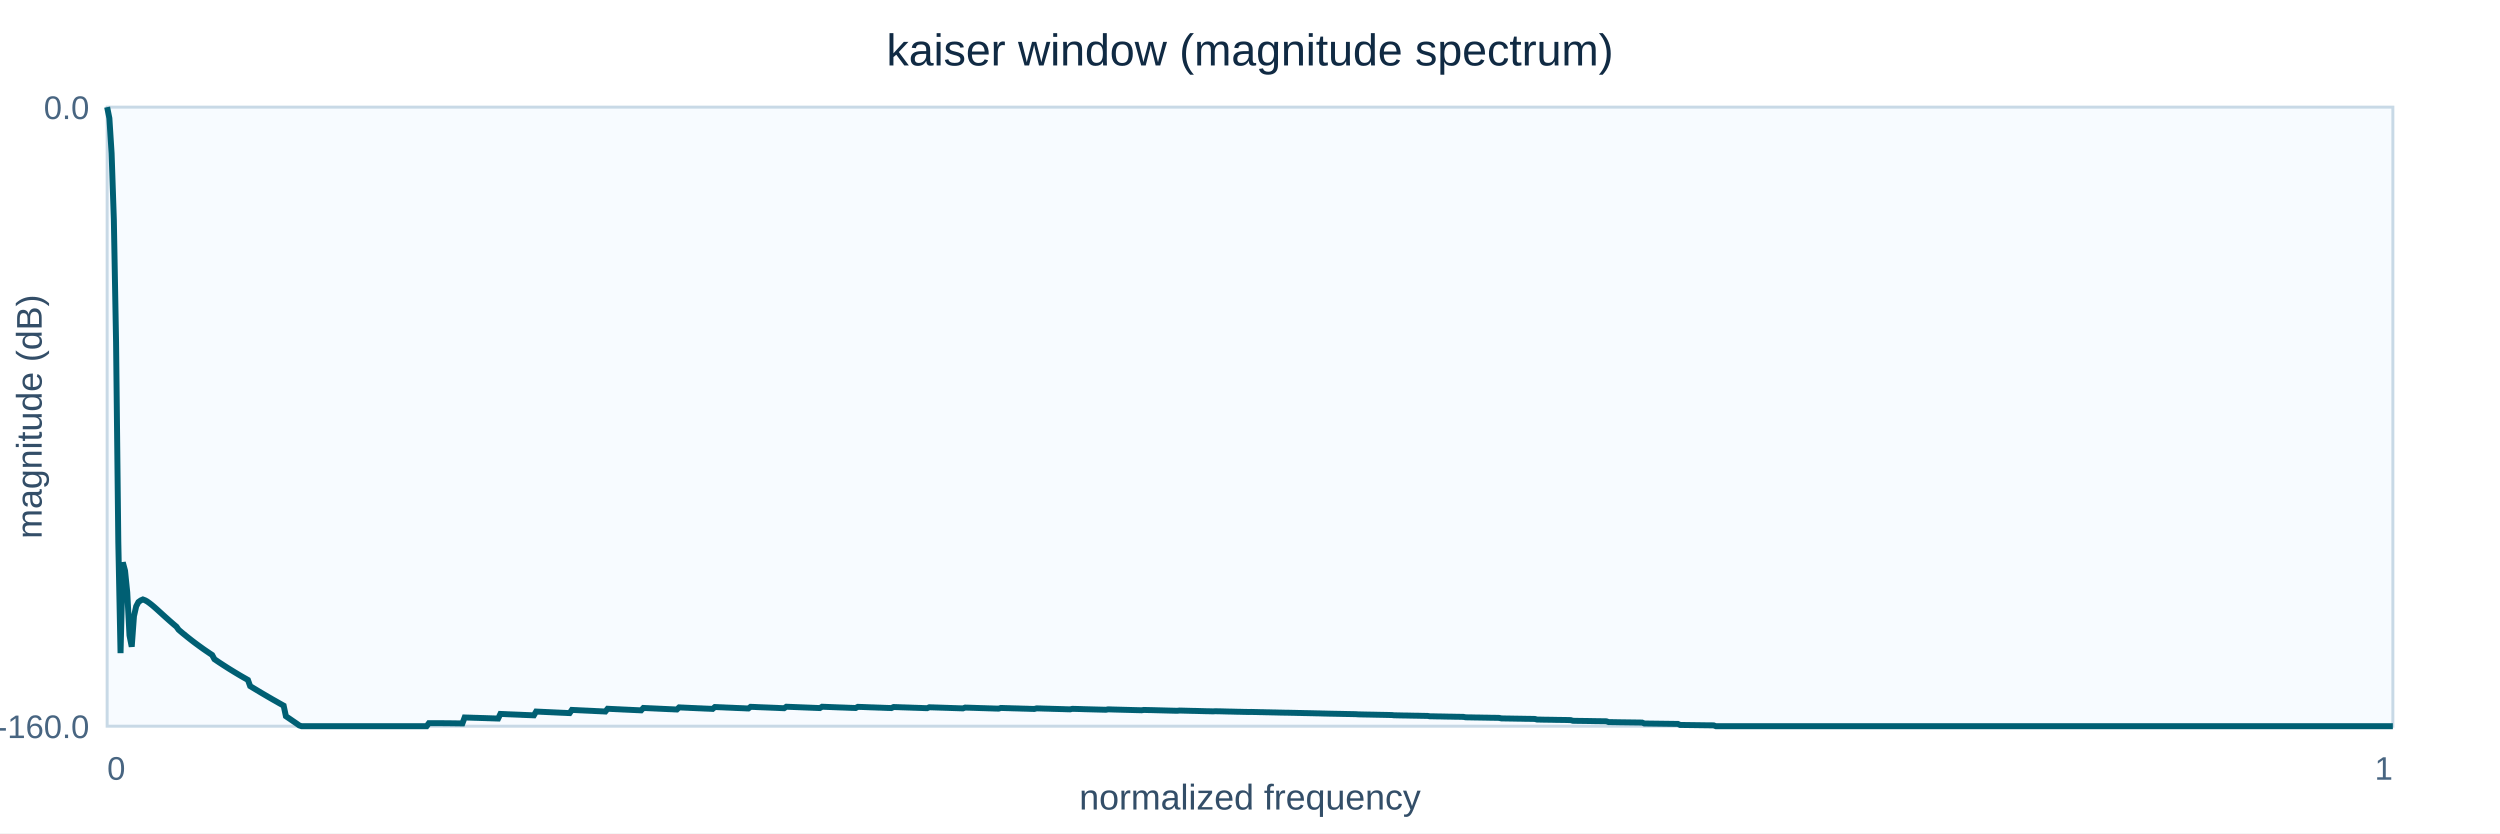
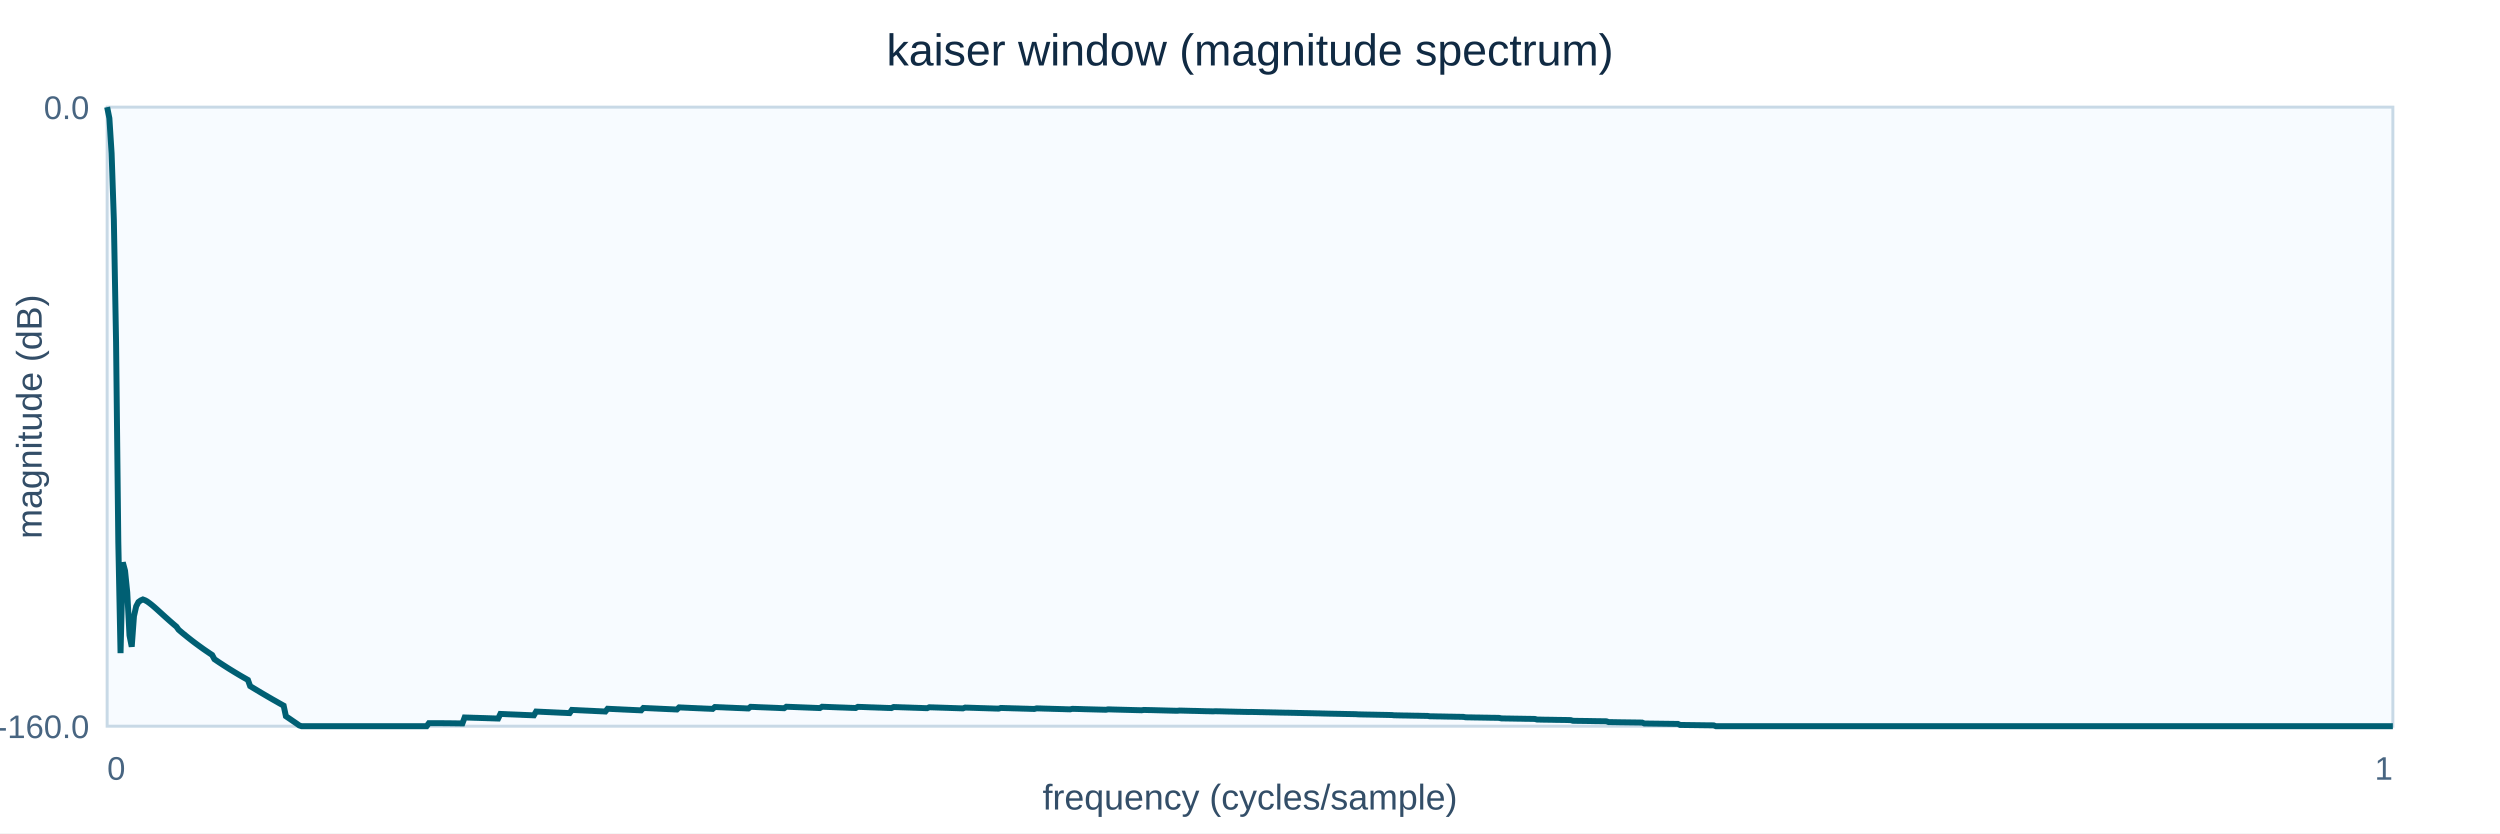
<svg xmlns="http://www.w3.org/2000/svg" width="840" height="280" viewBox="0 0 840 280">
  <rect x="0" y="0" width="840" height="280" fill="#ffffff" />
  <rect x="36" y="36" width="768" height="208" fill="#f7fbff" stroke="#c8d9e6" />
  <polyline fill="none" stroke="#005f73" stroke-width="2" points="36.00,36.00 36.75,39.74 37.50,51.53 38.25,73.74 39.00,115.03 39.75,182.16 40.50,219.46 41.26,188.96 42.01,191.75 42.76,199.09 43.51,213.48 44.26,217.29 45.01,207.05 45.76,203.72 46.51,202.30 47.26,201.75 48.01,201.42 48.76,201.70 49.51,202.13 50.26,202.67 51.01,203.26 51.77,203.90 52.52,204.56 53.27,205.24 54.02,205.92 54.77,206.60 55.52,207.28 56.27,207.95 57.02,208.62 57.77,209.27 58.52,209.92 59.27,210.55 60.02,211.60 60.77,212.24 61.52,212.87 62.28,213.48 63.03,214.09 63.78,214.68 64.53,215.27 65.28,215.84 66.03,216.40 66.78,216.95 67.53,217.49 68.28,218.03 69.03,218.55 69.78,219.06 70.53,219.57 71.28,220.07 72.04,221.48 72.79,221.99 73.54,222.50 74.29,222.99 75.04,223.48 75.79,223.96 76.54,224.44 77.29,224.91 78.04,225.37 78.79,225.83 79.54,226.28 80.29,226.73 81.04,227.17 81.79,227.60 82.55,228.03 83.30,228.46 84.05,230.53 84.80,230.99 85.55,231.44 86.30,231.89 87.05,232.34 87.80,232.79 88.55,233.23 89.30,233.67 90.05,234.11 90.80,234.54 91.55,234.98 92.30,235.40 93.06,235.83 93.81,236.26 94.56,236.68 95.31,237.10 96.06,240.65 96.81,241.16 97.56,241.67 98.31,242.19 99.06,242.70 99.81,243.22 100.56,243.75 101.31,244.00 102.06,244.00 102.82,244.00 103.57,244.00 104.32,244.00 105.07,244.00 105.82,244.00 106.57,244.00 107.32,244.00 108.07,244.00 108.82,244.00 109.57,244.00 110.32,244.00 111.07,244.00 111.82,244.00 112.57,244.00 113.33,244.00 114.08,244.00 114.83,244.00 115.58,244.00 116.33,244.00 117.08,244.00 117.83,244.00 118.58,244.00 119.33,244.00 120.08,244.00 120.83,244.00 121.58,244.00 122.33,244.00 123.09,244.00 123.84,244.00 124.59,244.00 125.34,244.00 126.09,244.00 126.84,244.00 127.59,244.00 128.34,244.00 129.09,244.00 129.84,244.00 130.59,244.00 131.34,244.00 132.09,244.00 132.84,244.00 133.60,244.00 134.35,244.00 135.10,244.00 135.85,244.00 136.60,244.00 137.35,244.00 138.10,244.00 138.85,244.00 139.60,244.00 140.35,244.00 141.10,244.00 141.85,244.00 142.60,244.00 143.35,244.00 144.11,242.98 144.86,242.98 145.61,242.98 146.36,242.98 147.11,242.98 147.86,242.99 148.61,242.99 149.36,243.00 150.11,243.00 150.86,243.01 151.61,243.02 152.36,243.03 153.11,243.04 153.87,243.05 154.62,243.06 155.37,243.07 156.12,241.07 156.87,241.10 157.62,241.12 158.37,241.14 159.12,241.17 159.87,241.19 160.62,241.21 161.37,241.24 162.12,241.26 162.87,241.28 163.62,241.31 164.38,241.33 165.13,241.36 165.88,241.38 166.63,241.41 167.38,241.43 168.13,239.88 168.88,239.91 169.63,239.94 170.38,239.98 171.13,240.01 171.88,240.04 172.63,240.07 173.38,240.10 174.13,240.13 174.89,240.16 175.64,240.20 176.39,240.23 177.14,240.26 177.89,240.29 178.64,240.32 179.39,240.35 180.14,239.08 180.89,239.12 181.64,239.15 182.39,239.19 183.14,239.22 183.89,239.26 184.65,239.29 185.40,239.33 186.15,239.36 186.90,239.40 187.65,239.43 188.40,239.47 189.15,239.50 189.90,239.53 190.65,239.57 191.40,239.60 192.15,238.53 192.90,238.57 193.65,238.60 194.40,238.64 195.16,238.68 195.91,238.71 196.66,238.75 197.41,238.78 198.16,238.82 198.91,238.85 199.66,238.89 200.41,238.93 201.16,238.96 201.91,239.00 202.66,239.03 203.41,239.07 204.16,238.14 204.91,238.18 205.67,238.22 206.42,238.25 207.17,238.29 207.92,238.32 208.67,238.36 209.42,238.40 210.17,238.43 210.92,238.47 211.67,238.50 212.42,238.54 213.17,238.57 213.92,238.61 214.67,238.64 215.43,238.68 216.18,237.87 216.93,237.91 217.68,237.94 218.43,237.98 219.18,238.01 219.93,238.05 220.68,238.08 221.43,238.12 222.18,238.15 222.93,238.19 223.68,238.22 224.43,238.26 225.18,238.29 225.94,238.32 226.69,238.36 227.44,238.39 228.19,237.68 228.94,237.72 229.69,237.75 230.44,237.79 231.19,237.82 231.94,237.86 232.69,237.89 233.44,237.92 234.19,237.96 234.94,237.99 235.70,238.02 236.45,238.06 237.20,238.09 237.95,238.12 238.70,238.15 239.45,238.19 240.20,237.56 240.95,237.59 241.70,237.63 242.45,237.66 243.20,237.69 243.95,237.73 244.70,237.76 245.45,237.79 246.21,237.82 246.96,237.86 247.71,237.89 248.46,237.92 249.21,237.95 249.96,237.98 250.71,238.02 251.46,238.05 252.21,237.49 252.96,237.52 253.71,237.55 254.46,237.59 255.21,237.62 255.96,237.65 256.72,237.68 257.47,237.71 258.22,237.74 258.97,237.77 259.72,237.80 260.47,237.83 261.22,237.86 261.97,237.90 262.72,237.93 263.47,237.96 264.22,237.46 264.97,237.49 265.72,237.52 266.48,237.55 267.23,237.58 267.98,237.61 268.73,237.64 269.48,237.67 270.23,237.70 270.98,237.73 271.73,237.76 272.48,237.79 273.23,237.82 273.98,237.85 274.73,237.88 275.48,237.91 276.23,237.46 276.99,237.49 277.74,237.52 278.49,237.55 279.24,237.58 279.99,237.61 280.74,237.64 281.49,237.67 282.24,237.70 282.99,237.72 283.74,237.75 284.49,237.78 285.24,237.81 285.99,237.84 286.74,237.86 287.50,237.89 288.25,237.50 289.00,237.53 289.75,237.55 290.50,237.58 291.25,237.61 292.00,237.64 292.75,237.67 293.50,237.69 294.25,237.72 295.00,237.75 295.75,237.77 296.50,237.80 297.26,237.83 298.01,237.86 298.76,237.88 299.51,237.91 300.26,237.56 301.01,237.59 301.76,237.61 302.51,237.64 303.26,237.67 304.01,237.69 304.76,237.72 305.51,237.74 306.26,237.77 307.01,237.80 307.77,237.82 308.52,237.85 309.27,237.87 310.02,237.90 310.77,237.93 311.52,237.95 312.27,237.64 313.02,237.67 313.77,237.69 314.52,237.72 315.27,237.74 316.02,237.77 316.77,237.79 317.52,237.82 318.28,237.84 319.03,237.87 319.78,237.89 320.53,237.92 321.28,237.94 322.03,237.97 322.78,237.99 323.53,238.02 324.28,237.75 325.03,237.77 325.78,237.79 326.53,237.82 327.28,237.84 328.04,237.87 328.79,237.89 329.54,237.92 330.29,237.94 331.04,237.96 331.79,237.99 332.54,238.01 333.29,238.03 334.04,238.06 334.79,238.08 335.54,238.10 336.29,237.87 337.04,237.89 337.79,237.92 338.55,237.94 339.30,237.96 340.05,237.99 340.80,238.01 341.55,238.03 342.30,238.05 343.05,238.08 343.80,238.10 344.55,238.12 345.30,238.14 346.05,238.17 346.80,238.19 347.55,238.21 348.30,238.01 349.06,238.03 349.81,238.05 350.56,238.08 351.31,238.10 352.06,238.12 352.81,238.14 353.56,238.17 354.31,238.19 355.06,238.21 355.81,238.23 356.56,238.25 357.31,238.27 358.06,238.30 358.82,238.32 359.57,238.34 360.32,238.17 361.07,238.19 361.82,238.21 362.57,238.23 363.32,238.25 364.07,238.28 364.82,238.30 365.57,238.32 366.32,238.34 367.07,238.36 367.82,238.38 368.57,238.40 369.33,238.42 370.08,238.44 370.83,238.46 371.58,238.48 372.33,238.34 373.08,238.36 373.83,238.39 374.58,238.41 375.33,238.43 376.08,238.45 376.83,238.47 377.58,238.49 378.33,238.51 379.09,238.53 379.84,238.55 380.59,238.57 381.34,238.59 382.09,238.61 382.84,238.63 383.59,238.65 384.34,238.54 385.09,238.56 385.84,238.58 386.59,238.59 387.34,238.61 388.09,238.63 388.84,238.65 389.60,238.67 390.35,238.69 391.10,238.71 391.85,238.73 392.60,238.75 393.35,238.77 394.10,238.79 394.85,238.81 395.60,238.82 396.35,238.74 397.10,238.76 397.85,238.78 398.60,238.80 399.35,238.82 400.11,238.84 400.86,238.86 401.61,238.87 402.36,238.89 403.11,238.91 403.86,238.93 404.61,238.95 405.36,238.97 406.11,238.98 406.86,239.00 407.61,239.02 408.36,238.97 409.11,238.99 409.87,239.00 410.62,239.02 411.37,239.04 412.12,239.06 412.87,239.08 413.62,239.09 414.37,239.11 415.12,239.13 415.87,239.15 416.62,239.16 417.37,239.18 418.12,239.20 418.87,239.21 419.62,239.23 420.38,239.21 421.13,239.23 421.88,239.24 422.63,239.26 423.38,239.28 424.13,239.29 424.88,239.31 425.63,239.33 426.38,239.34 427.13,239.36 427.88,239.38 428.63,239.39 429.38,239.41 430.13,239.43 430.89,239.44 431.64,239.46 432.39,239.47 433.14,239.48 433.89,239.50 434.64,239.51 435.39,239.53 436.14,239.55 436.89,239.56 437.64,239.58 438.39,239.60 439.14,239.61 439.89,239.63 440.65,239.64 441.40,239.66 442.15,239.68 442.90,239.69 443.65,239.71 444.40,239.74 445.15,239.75 445.90,239.77 446.65,239.79 447.40,239.80 448.15,239.82 448.90,239.83 449.65,239.85 450.40,239.86 451.16,239.88 451.91,239.89 452.66,239.91 453.41,239.92 454.16,239.94 454.91,239.95 455.66,239.97 456.41,240.03 457.16,240.04 457.91,240.06 458.66,240.07 459.41,240.09 460.16,240.10 460.91,240.12 461.67,240.13 462.42,240.15 463.17,240.16 463.92,240.18 464.67,240.19 465.42,240.21 466.17,240.22 466.92,240.24 467.67,240.25 468.42,240.34 469.17,240.35 469.92,240.37 470.67,240.38 471.43,240.40 472.18,240.41 472.93,240.42 473.68,240.44 474.43,240.45 475.18,240.47 475.93,240.48 476.68,240.49 477.43,240.51 478.18,240.52 478.93,240.54 479.68,240.55 480.43,240.67 481.18,240.68 481.94,240.69 482.69,240.71 483.44,240.72 484.19,240.73 484.94,240.75 485.69,240.76 486.44,240.78 487.19,240.79 487.94,240.80 488.69,240.82 489.44,240.83 490.19,240.84 490.94,240.86 491.70,240.87 492.45,241.01 493.20,241.03 493.95,241.04 494.70,241.05 495.45,241.07 496.20,241.08 496.95,241.09 497.70,241.10 498.45,241.12 499.20,241.13 499.95,241.14 500.70,241.16 501.45,241.17 502.21,241.18 502.96,241.19 503.71,241.21 504.46,241.38 505.21,241.39 505.96,241.41 506.71,241.42 507.46,241.43 508.21,241.44 508.96,241.46 509.71,241.47 510.46,241.48 511.21,241.49 511.96,241.51 512.72,241.52 513.47,241.53 514.22,241.54 514.97,241.55 515.72,241.57 516.47,241.77 517.22,241.78 517.97,241.79 518.72,241.81 519.47,241.82 520.22,241.83 520.97,241.84 521.72,241.85 522.48,241.87 523.23,241.88 523.98,241.89 524.73,241.90 525.48,241.91 526.23,241.92 526.98,241.94 527.73,241.95 528.48,242.18 529.23,242.20 529.98,242.21 530.73,242.22 531.48,242.23 532.23,242.24 532.99,242.25 533.74,242.26 534.49,242.27 535.24,242.29 535.99,242.30 536.74,242.31 537.49,242.32 538.24,242.33 538.99,242.34 539.74,242.35 540.49,242.62 541.24,242.63 541.99,242.64 542.74,242.65 543.50,242.67 544.25,242.68 545.00,242.69 545.75,242.70 546.50,242.71 547.25,242.72 548.00,242.73 548.75,242.74 549.50,242.75 550.25,242.76 551.00,242.77 551.75,242.78 552.50,243.09 553.26,243.10 554.01,243.11 554.76,243.12 555.51,243.13 556.26,243.14 557.01,243.15 557.76,243.16 558.51,243.17 559.26,243.18 560.01,243.19 560.76,243.20 561.51,243.21 562.26,243.22 563.01,243.23 563.77,243.24 564.52,243.58 565.27,243.59 566.02,243.60 566.77,243.61 567.52,243.62 568.27,243.63 569.02,243.64 569.77,243.65 570.52,243.66 571.27,243.67 572.02,243.68 572.77,243.69 573.52,243.70 574.28,243.71 575.03,243.71 575.78,243.72 576.53,244.00 577.28,244.00 578.03,244.00 578.78,244.00 579.53,244.00 580.28,244.00 581.03,244.00 581.78,244.00 582.53,244.00 583.28,244.00 584.04,244.00 584.79,244.00 585.54,244.00 586.29,244.00 587.04,244.00 587.79,244.00 588.54,244.00 589.29,244.00 590.04,244.00 590.79,244.00 591.54,244.00 592.29,244.00 593.04,244.00 593.79,244.00 594.55,244.00 595.30,244.00 596.05,244.00 596.80,244.00 597.55,244.00 598.30,244.00 599.05,244.00 599.80,244.00 600.55,244.00 601.30,244.00 602.05,244.00 602.80,244.00 603.55,244.00 604.30,244.00 605.06,244.00 605.81,244.00 606.56,244.00 607.31,244.00 608.06,244.00 608.81,244.00 609.56,244.00 610.31,244.00 611.06,244.00 611.81,244.00 612.56,244.00 613.31,244.00 614.06,244.00 614.82,244.00 615.57,244.00 616.32,244.00 617.07,244.00 617.82,244.00 618.57,244.00 619.32,244.00 620.07,244.00 620.82,244.00 621.57,244.00 622.32,244.00 623.07,244.00 623.82,244.00 624.57,244.00 625.33,244.00 626.08,244.00 626.83,244.00 627.58,244.00 628.33,244.00 629.08,244.00 629.83,244.00 630.58,244.00 631.33,244.00 632.08,244.00 632.83,244.00 633.58,244.00 634.33,244.00 635.09,244.00 635.84,244.00 636.59,244.00 637.34,244.00 638.09,244.00 638.84,244.00 639.59,244.00 640.34,244.00 641.09,244.00 641.84,244.00 642.59,244.00 643.34,244.00 644.09,244.00 644.84,244.00 645.60,244.00 646.35,244.00 647.10,244.00 647.85,244.00 648.60,244.00 649.35,244.00 650.10,244.00 650.85,244.00 651.60,244.00 652.35,244.00 653.10,244.00 653.85,244.00 654.60,244.00 655.35,244.00 656.11,244.00 656.86,244.00 657.61,244.00 658.36,244.00 659.11,244.00 659.86,244.00 660.61,244.00 661.36,244.00 662.11,244.00 662.86,244.00 663.61,244.00 664.36,244.00 665.11,244.00 665.87,244.00 666.62,244.00 667.37,244.00 668.12,244.00 668.87,244.00 669.62,244.00 670.37,244.00 671.12,244.00 671.87,244.00 672.62,244.00 673.37,244.00 674.12,244.00 674.87,244.00 675.62,244.00 676.38,244.00 677.13,244.00 677.88,244.00 678.63,244.00 679.38,244.00 680.13,244.00 680.88,244.00 681.63,244.00 682.38,244.00 683.13,244.00 683.88,244.00 684.63,244.00 685.38,244.00 686.13,244.00 686.89,244.00 687.64,244.00 688.39,244.00 689.14,244.00 689.89,244.00 690.64,244.00 691.39,244.00 692.14,244.00 692.89,244.00 693.64,244.00 694.39,244.00 695.14,244.00 695.89,244.00 696.65,244.00 697.40,244.00 698.15,244.00 698.90,244.00 699.65,244.00 700.40,244.00 701.15,244.00 701.90,244.00 702.65,244.00 703.40,244.00 704.15,244.00 704.90,244.00 705.65,244.00 706.40,244.00 707.16,244.00 707.91,244.00 708.66,244.00 709.41,244.00 710.16,244.00 710.91,244.00 711.66,244.00 712.41,244.00 713.16,244.00 713.91,244.00 714.66,244.00 715.41,244.00 716.16,244.00 716.91,244.00 717.67,244.00 718.42,244.00 719.17,244.00 719.92,244.00 720.67,244.00 721.42,244.00 722.17,244.00 722.92,244.00 723.67,244.00 724.42,244.00 725.17,244.00 725.92,244.00 726.67,244.00 727.43,244.00 728.18,244.00 728.93,244.00 729.68,244.00 730.43,244.00 731.18,244.00 731.93,244.00 732.68,244.00 733.43,244.00 734.18,244.00 734.93,244.00 735.68,244.00 736.43,244.00 737.18,244.00 737.94,244.00 738.69,244.00 739.44,244.00 740.19,244.00 740.94,244.00 741.69,244.00 742.44,244.00 743.19,244.00 743.94,244.00 744.69,244.00 745.44,244.00 746.19,244.00 746.94,244.00 747.70,244.00 748.45,244.00 749.20,244.00 749.95,244.00 750.70,244.00 751.45,244.00 752.20,244.00 752.95,244.00 753.70,244.00 754.45,244.00 755.20,244.00 755.95,244.00 756.70,244.00 757.45,244.00 758.21,244.00 758.96,244.00 759.71,244.00 760.46,244.00 761.21,244.00 761.96,244.00 762.71,244.00 763.46,244.00 764.21,244.00 764.96,244.00 765.71,244.00 766.46,244.00 767.21,244.00 767.96,244.00 768.72,244.00 769.47,244.00 770.22,244.00 770.97,244.00 771.72,244.00 772.47,244.00 773.22,244.00 773.97,244.00 774.72,244.00 775.47,244.00 776.22,244.00 776.97,244.00 777.72,244.00 778.48,244.00 779.23,244.00 779.98,244.00 780.73,244.00 781.48,244.00 782.23,244.00 782.98,244.00 783.73,244.00 784.48,244.00 785.23,244.00 785.98,244.00 786.73,244.00 787.48,244.00 788.23,244.00 788.99,244.00 789.74,244.00 790.49,244.00 791.24,244.00 791.99,244.00 792.74,244.00 793.49,244.00 794.24,244.00 794.99,244.00 795.74,244.00 796.49,244.00 797.24,244.00 797.99,244.00 798.74,244.00 799.50,244.00 800.25,244.00 801.00,244.00 801.75,244.00 802.50,244.00 803.25,244.00 804.00,244.00" />
  <text x="420.0" y="22" text-anchor="middle" font-family="Arial, Helvetica, sans-serif" font-size="15" fill="#102a43">kaiser window (magnitude spectrum)</text>
-   <text x="420.0" y="272" text-anchor="middle" font-family="Arial, Helvetica, sans-serif" font-size="12" fill="#334e68">normalized frequency</text>
+   <text x="420.0" y="272" text-anchor="middle" font-family="Arial, Helvetica, sans-serif" font-size="12" fill="#334e68">frequency (cycles/sample)</text>
  <text x="14" y="140.0" transform="rotate(-90 14,140.0)" text-anchor="middle" font-family="Arial, Helvetica, sans-serif" font-size="12" fill="#334e68">magnitude (dB)</text>
  <text x="36" y="262" font-family="Arial, Helvetica, sans-serif" font-size="11" fill="#486581">0</text>
  <text x="804" y="262" text-anchor="end" font-family="Arial, Helvetica, sans-serif" font-size="11" fill="#486581">1</text>
  <text x="30" y="40" text-anchor="end" font-family="Arial, Helvetica, sans-serif" font-size="11" fill="#486581">0.0</text>
  <text x="30" y="248" text-anchor="end" font-family="Arial, Helvetica, sans-serif" font-size="11" fill="#486581">-160.0</text>
</svg>
